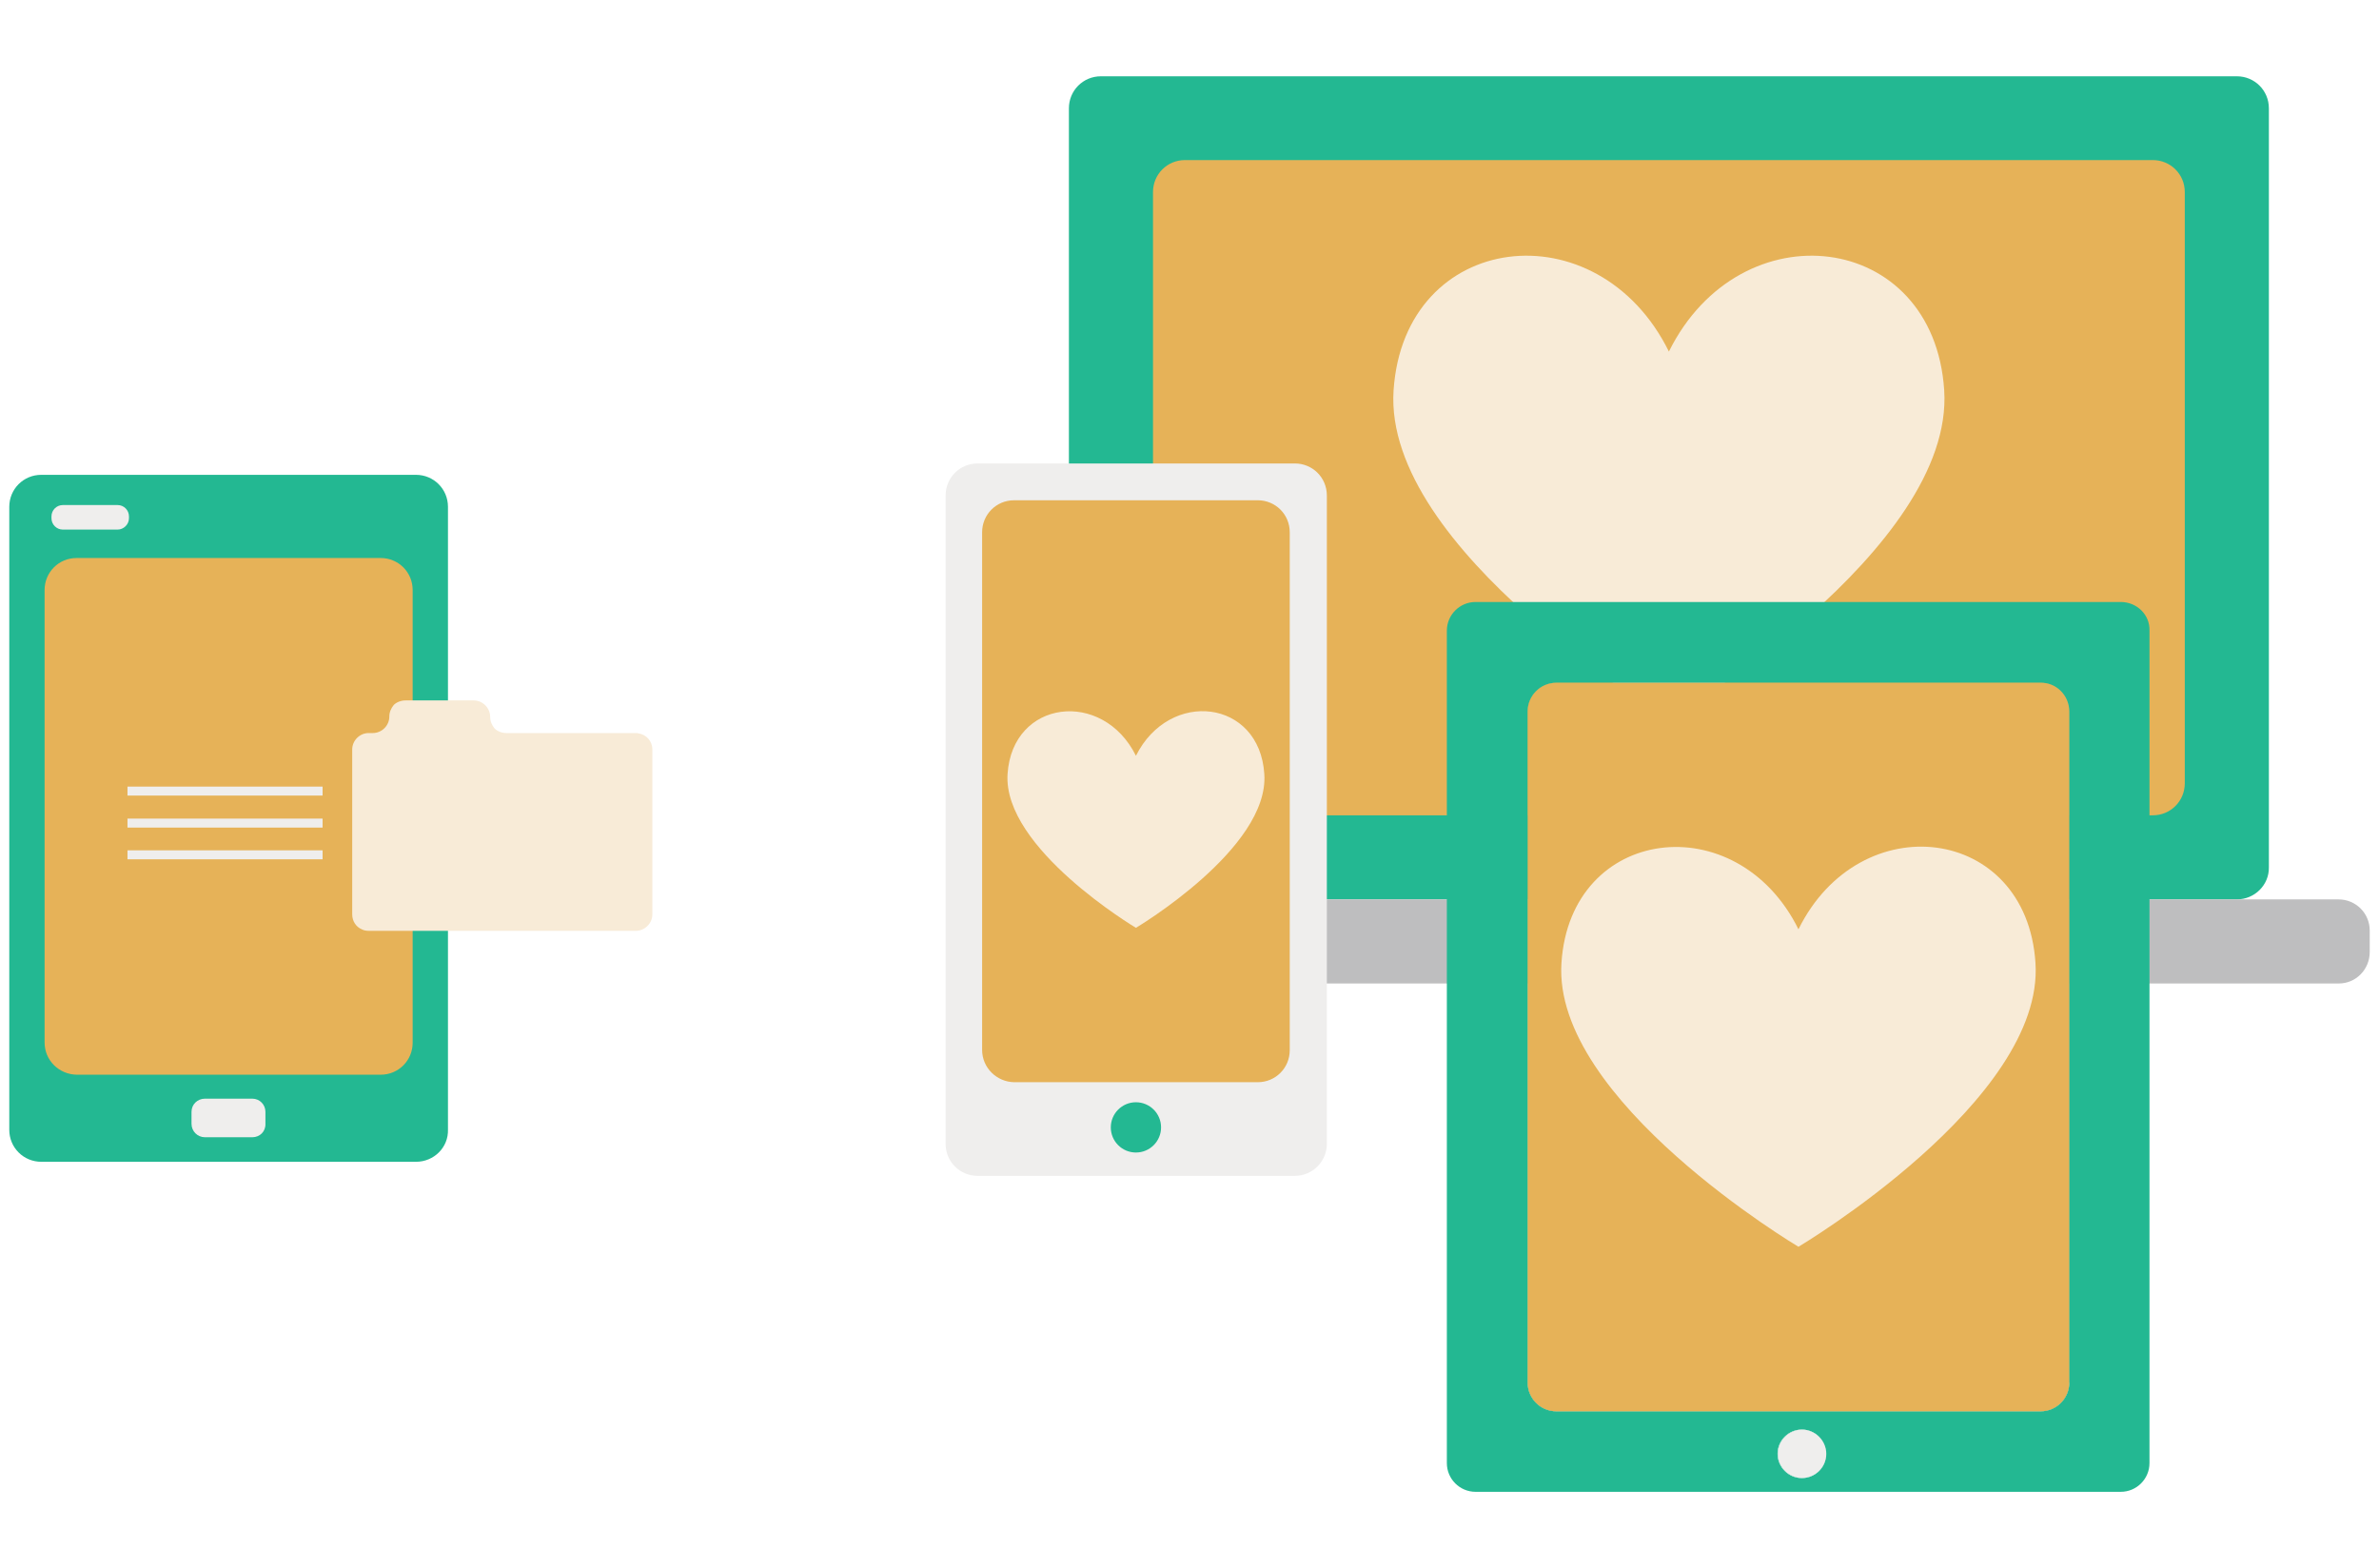
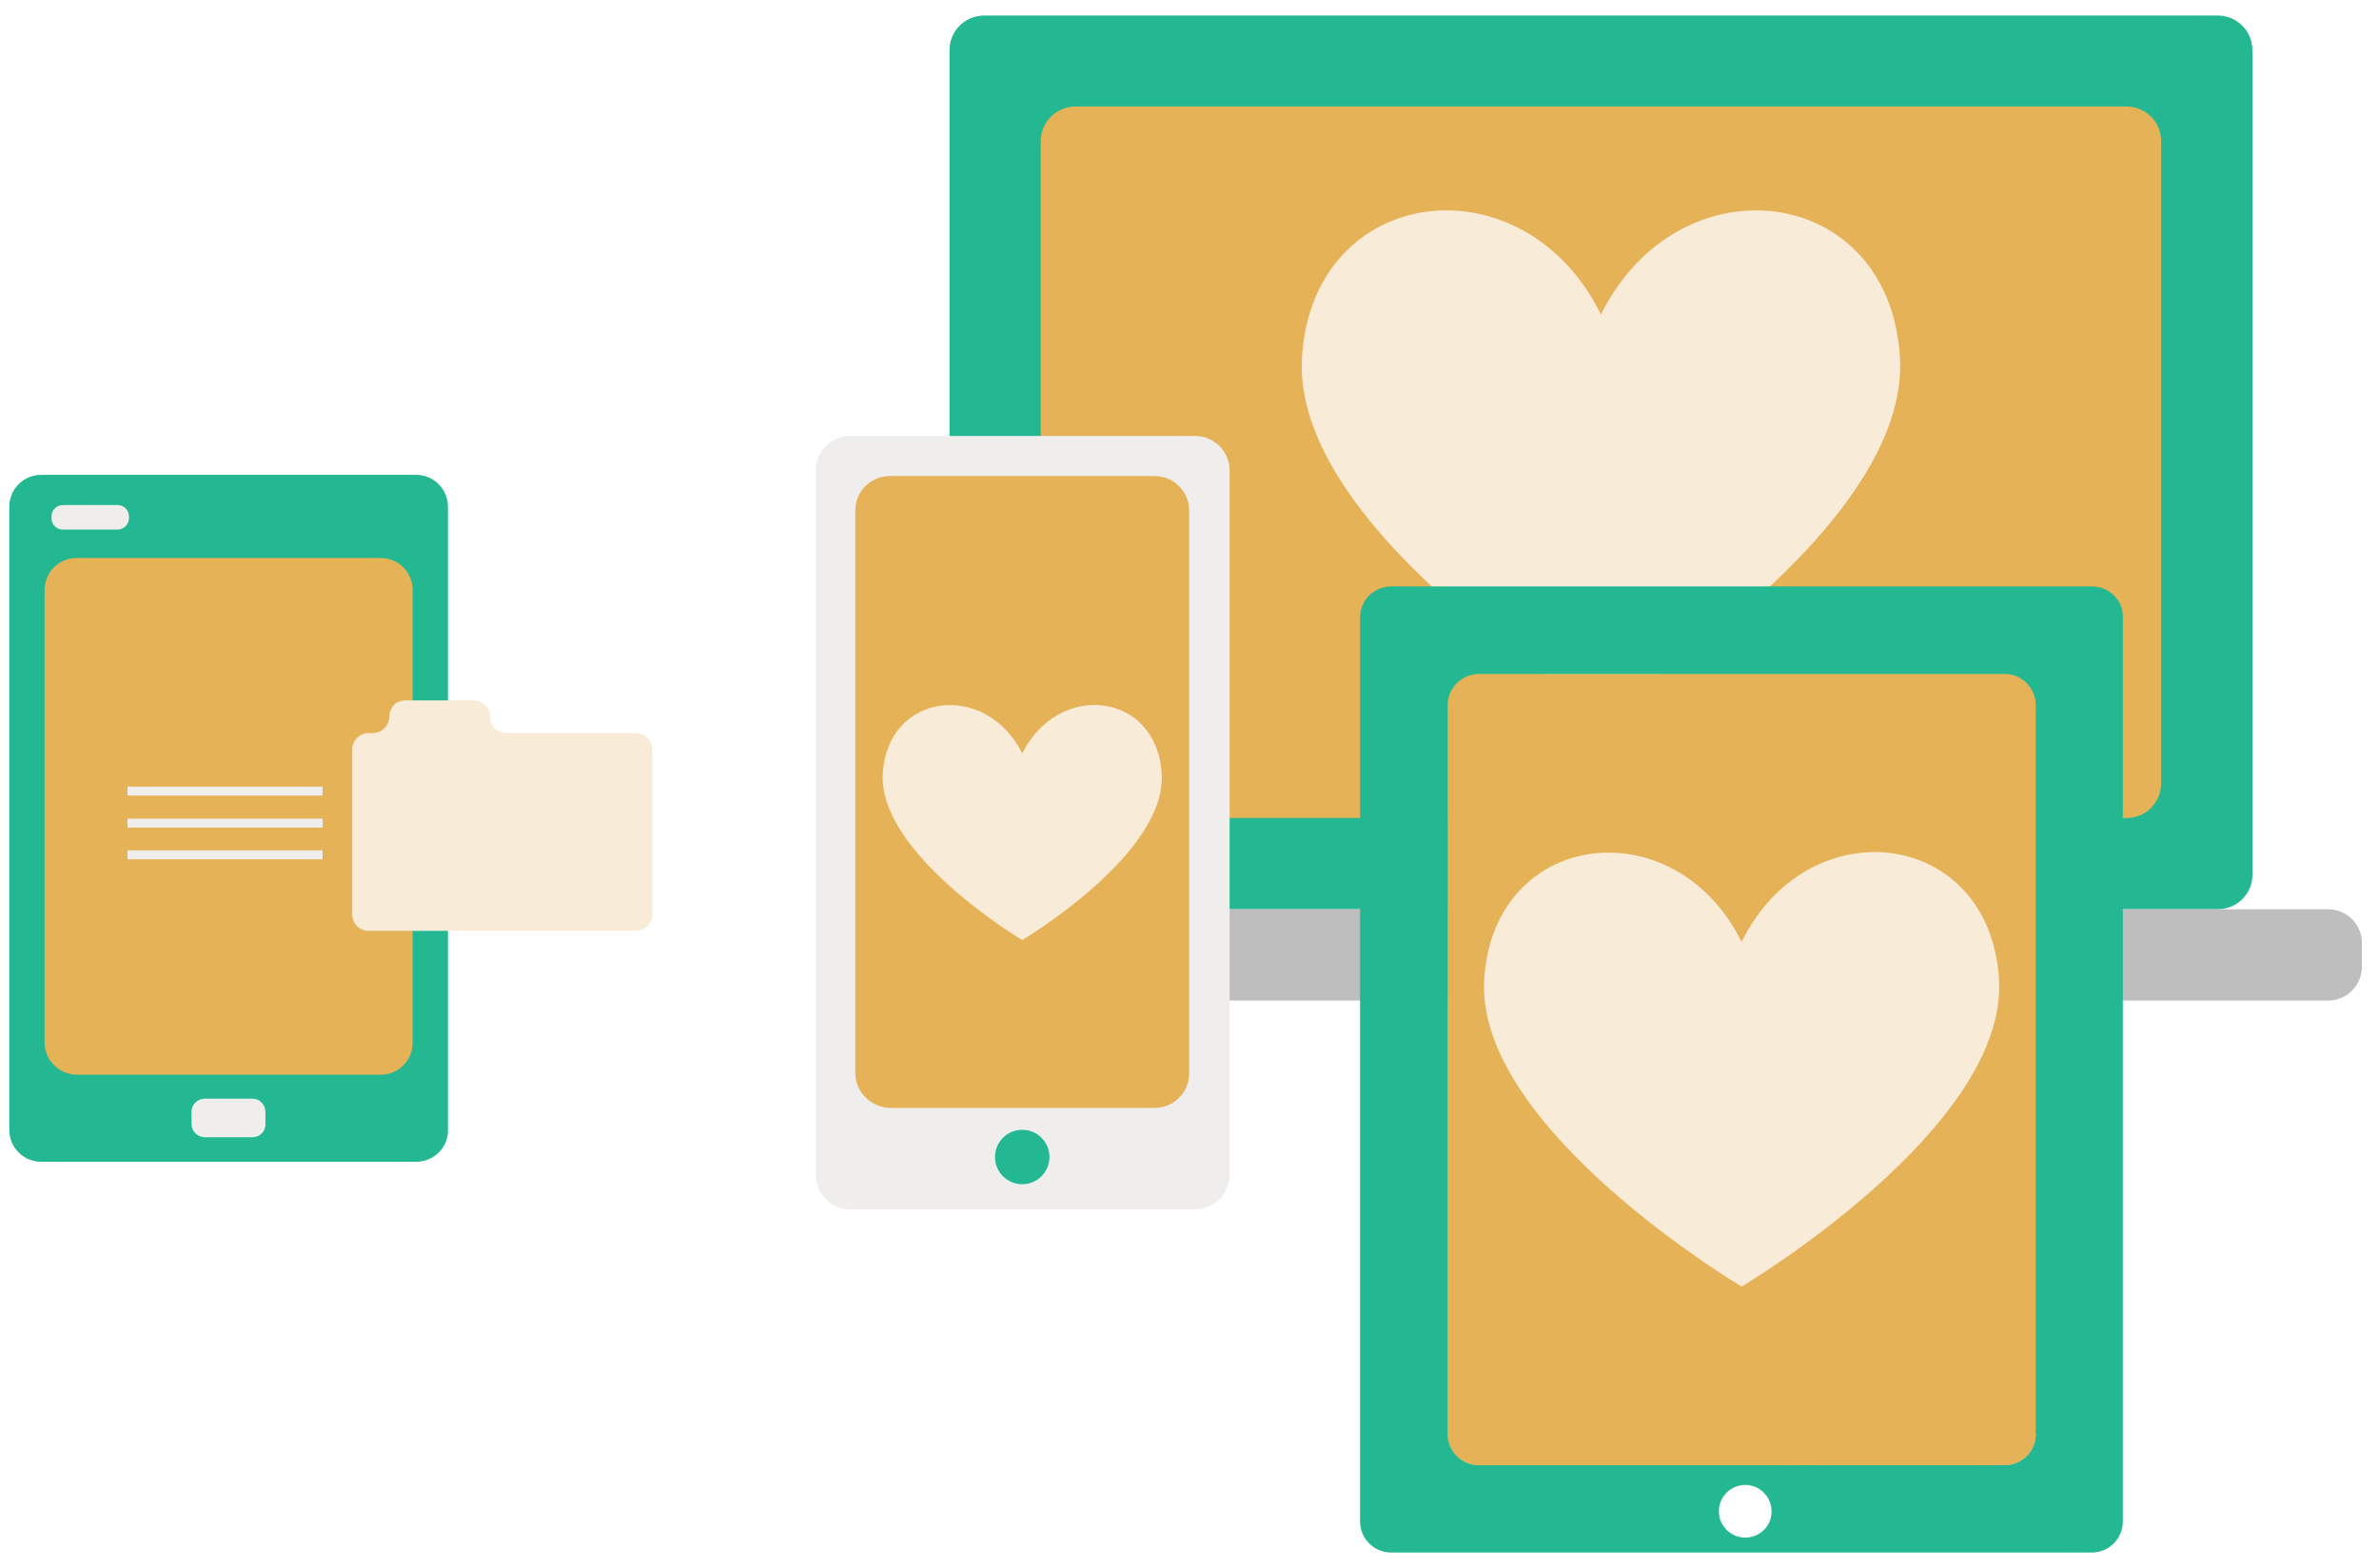
<svg xmlns="http://www.w3.org/2000/svg" version="1.1" id="Layer_1" x="0px" y="0px" viewBox="0 0 795 524" style="enable-background:new 0 0 795 524;" xml:space="preserve">
  <style type="text/css">
	.st0{fill:#23B892;}
	.st1{fill:#E6B258;}
	.st2{fill:#EFEEED;}
	.st3{fill:#F8EBD7;}
	.st4{fill:#BEBEBF;}
	.st5{fill:none;stroke:#EFEEED;stroke-width:3;stroke-miterlimit:10;}
</style>
  <path class="st0" d="M139,388.3H13.8c-5.9,0-10.7-4.7-10.7-10.7V169.4c0-5.9,4.7-10.7,10.7-10.7H139c5.9,0,10.7,4.7,10.7,10.7v208.1  C149.9,383.5,145,388.3,139,388.3z" />
  <path class="st1" d="M14.9,348.4V197.2c0-5.9,4.7-10.7,10.7-10.7h101.6c5.9,0,10.7,4.7,10.7,10.7v151.3c0,5.9-4.7,10.7-10.7,10.7  H25.7C19.7,359.1,14.9,354.4,14.9,348.4z" />
  <path class="st2" d="M39.3,177H21c-2.1,0-3.8-1.7-3.8-3.8v-0.6c0-2.1,1.7-3.8,3.8-3.8h18.3c2.1,0,3.8,1.7,3.8,3.8v0.6  C43.1,175.3,41.3,177,39.3,177z" />
  <path class="st2" d="M84.3,380.1H68.5c-2.5,0-4.5-2-4.5-4.5v-4c0-2.5,2-4.4,4.5-4.4h15.8c2.5,0,4.4,2,4.4,4.4v4  C88.8,378.2,86.8,380.1,84.3,380.1z" />
  <path class="st3" d="M218,250.5v55.1c0,3-2.5,5.5-5.5,5.5h-89.3c-0.8,0-1.5-0.1-2.3-0.5c-1.9-0.8-3.2-2.7-3.2-5v-55.1  c0-3,2.5-5.5,5.5-5.5h1.4c3,0,5.5-2.5,5.5-5.5c0-1.5,0.6-2.8,1.5-3.9c0.9-0.9,2.4-1.5,3.9-1.5h22.8c3,0,5.5,2.5,5.5,5.5  c0,1.5,0.6,2.8,1.5,3.9c0.9,0.9,2.4,1.5,3.9,1.5h43.2c0.4,0,0.7,0,0.9,0.1l0,0C216,245.5,218,247.7,218,250.5z" />
-   <path class="st0" d="M747.5,300.6H367.9c-5.9,0-10.7-4.7-10.7-10.7V36.2c0-5.9,4.7-10.7,10.7-10.7h379.6c5.9,0,10.7,4.7,10.7,10.7  v253.7C758.3,295.8,753.4,300.6,747.5,300.6z" />
-   <path class="st1" d="M385.3,261.8V64.2c0-5.9,4.7-10.7,10.7-10.7h323.4c5.9,0,10.7,4.7,10.7,10.7v197.6c0,5.9-4.7,10.7-10.7,10.7  H396C390.1,272.6,385.3,267.7,385.3,261.8z" />
-   <path class="st4" d="M781.6,328.7H333.9c-5.7,0-10.4-4.6-10.4-10.4V311c0-5.7,4.6-10.4,10.4-10.4h447.6c5.7,0,10.4,4.6,10.4,10.4  v7.2C791.9,324,787.3,328.7,781.6,328.7z" />
-   <path class="st3" d="M557.7,240.6c0,0-95.6-56.8-92-110.2s68.2-61.1,92-12.9c23.9-48.2,88.5-40.5,92,12.9  C653.2,183.7,557.7,240.6,557.7,240.6z" />
-   <path class="st0" d="M708.7,201.2H493.1c-5.3,0-9.6,4.3-9.6,9.6V489c0,5.3,4.3,9.6,9.6,9.6h215.6c5.3,0,9.6-4.3,9.6-9.6V210.8  C718.5,205.5,714.1,201.2,708.7,201.2z M602.1,494c-4.5,0-8.1-3.7-8.1-8.1c0-4.5,3.7-8.1,8.1-8.1c4.5,0,8.1,3.7,8.1,8.1  C610.3,490.4,606.6,494,602.1,494z M691.5,462.1c0,5.3-4.3,9.6-9.6,9.6H520.1c-5.3,0-9.6-4.3-9.6-9.6V237.8c0-5.3,4.3-9.6,9.6-9.6  h161.7c5.3,0,9.6,4.3,9.6,9.6v224.3H691.5z" />
-   <path class="st0" d="M610.3,485.9c0,4.5-3.7,8.1-8.1,8.1c-4.5,0-8.1-3.7-8.1-8.1c0-4.5,3.7-8.1,8.1-8.1  C606.6,477.8,610.3,481.5,610.3,485.9z" />
-   <path class="st0" d="M691.5,237.8v224.3c0,5.3-4.3,9.6-9.6,9.6H520.1c-5.3,0-9.6-4.3-9.6-9.6V237.8c0-5.3,4.3-9.6,9.6-9.6h161.7  C687.1,228,691.5,232.4,691.5,237.8z" />
-   <path class="st1" d="M691.5,237.8v224.3c0,5.3-4.3,9.6-9.6,9.6H520.1c-5.3,0-9.6-4.3-9.6-9.6V237.8c0-5.3,4.3-9.6,9.6-9.6h161.7  C687.1,228,691.5,232.4,691.5,237.8z" />
-   <path class="st2" d="M610.3,485.9c0,4.5-3.7,8.1-8.1,8.1c-4.5,0-8.1-3.7-8.1-8.1c0-4.5,3.7-8.1,8.1-8.1  C606.6,477.8,610.3,481.5,610.3,485.9z" />
-   <path class="st3" d="M601,416.7c0,0-82.3-48.9-79.2-94.9c3-45.9,58.7-52.7,79.2-11.2c20.5-41.6,76.2-34.9,79.2,11.2  C683.3,367.8,601,416.7,601,416.7z" />
-   <path class="st2" d="M432.7,393h-106c-5.9,0-10.7-4.7-10.7-10.7V165.6c0-5.9,4.7-10.7,10.7-10.7h106c5.9,0,10.7,4.7,10.7,10.7v216.7  C443.4,388.2,438.6,393,432.7,393z" />
-   <path class="st1" d="M328.2,350.9v-173c0-5.9,4.7-10.7,10.7-10.7h81.4c5.9,0,10.7,4.7,10.7,10.7V351c0,5.9-4.7,10.7-10.7,10.7h-81.4  C333.1,361.6,328.2,356.9,328.2,350.9z" />
-   <circle class="st0" cx="379.6" cy="376.8" r="8.4" />
-   <path class="st3" d="M379.6,310.1c0,0-44.5-26.5-42.9-51.4s31.8-28.5,42.9-6.1c11.2-22.4,41.3-18.9,42.9,6.1  C424.2,283.6,379.6,310.1,379.6,310.1z" />
+   <g>
+     <path class="st0" d="M741.1,303.9H328.9c-6.4,0-11.6-5.1-11.6-11.6V16.8c0-6.4,5.1-11.6,11.6-11.6h412.2c6.4,0,11.6,5.1,11.6,11.6   v275.5C752.8,298.7,747.5,303.9,741.1,303.9z" />
+     <path class="st1" d="M347.8,261.8V47.2c0-6.4,5.1-11.6,11.6-11.6h351.2c6.4,0,11.6,5.1,11.6,11.6v214.6c0,6.4-5.1,11.6-11.6,11.6   H359.4C353,273.5,347.8,268.2,347.8,261.8z" />
+     <path class="st4" d="M778.1,334.4H292c-6.2,0-11.3-5-11.3-11.3v-7.9c0-6.2,5-11.3,11.3-11.3h486c6.2,0,11.3,5,11.3,11.3v7.8   C789.3,329.3,784.3,334.4,778.1,334.4z" />
+     <path class="st3" d="M535,238.8c0,0-103.8-61.7-99.9-119.7c3.9-58,74.1-66.3,99.9-14c26-52.3,96.1-44,99.9,14   C638.7,177,535,238.8,535,238.8z" />
+     <path class="st0" d="M699,196H464.9c-5.8,0-10.4,4.7-10.4,10.4v302.1c0,5.8,4.7,10.4,10.4,10.4H699c5.8,0,10.4-4.7,10.4-10.4V206.4   C709.6,200.6,704.8,196,699,196z M583.2,513.9c-4.9,0-8.8-4-8.8-8.8c0-4.9,4-8.8,8.8-8.8c4.9,0,8.8,4,8.8,8.8   C592.1,510,588.1,513.9,583.2,513.9z M680.3,479.3c0,5.8-4.7,10.4-10.4,10.4H494.2c-5.8,0-10.4-4.7-10.4-10.4V235.7   c0-5.8,4.7-10.4,10.4-10.4h175.6c5.8,0,10.4,4.7,10.4,10.4v243.6H680.3z" />
+     <path class="st0" d="M610.3,485.9c0,4.5-3.7,8.1-8.1,8.1c-4.5,0-8.1-3.7-8.1-8.1c0-4.5,3.7-8.1,8.1-8.1S610.3,481.5,610.3,485.9z" />
+     <path class="st0" d="M680.3,235.7v243.6c0,5.8-4.7,10.4-10.4,10.4H494.2c-5.8,0-10.4-4.7-10.4-10.4V235.7c0-5.8,4.7-10.4,10.4-10.4   h175.6C675.5,225.1,680.3,229.9,680.3,235.7z" />
+     <path class="st1" d="M680.3,235.7v243.6c0,5.8-4.7,10.4-10.4,10.4H494.2c-5.8,0-10.4-4.7-10.4-10.4V235.7c0-5.8,4.7-10.4,10.4-10.4   h175.6C675.5,225.1,680.3,229.9,680.3,235.7z" />
+     <path class="st3" d="M582,430c0,0-89.4-53.1-86-103c3.3-49.8,63.7-57.2,86-12.2c22.3-45.2,82.7-37.9,86,12.2   C671.4,376.9,582,430,582,430z" />
+     <path class="st2" d="M399.3,404.2H284.2c-6.4,0-11.6-5.1-11.6-11.6V157.3c0-6.4,5.1-11.6,11.6-11.6h115.1c6.4,0,11.6,5.1,11.6,11.6   v235.3C410.9,399,405.7,404.2,399.3,404.2z" />
+     <path class="st1" d="M285.8,358.5V170.7c0-6.4,5.1-11.6,11.6-11.6h88.4c6.4,0,11.6,5.1,11.6,11.6v188c0,6.4-5.1,11.6-11.6,11.6   h-88.4C291.1,370.1,285.8,365,285.8,358.5z" />
+     <circle class="st0" cx="341.6" cy="386.7" r="9.1" />
+     <path class="st3" d="M341.6,314.2c0,0-48.3-28.8-46.6-55.8s34.5-30.9,46.6-6.6c12.2-24.3,44.8-20.5,46.6,6.6   C390.1,285.4,341.6,314.2,341.6,314.2z" />
+   </g>
  <line class="st5" x1="42.6" y1="264.4" x2="107.8" y2="264.4" />
  <line class="st5" x1="42.6" y1="275.1" x2="107.8" y2="275.1" />
  <line class="st5" x1="42.6" y1="285.7" x2="107.8" y2="285.7" />
</svg>
